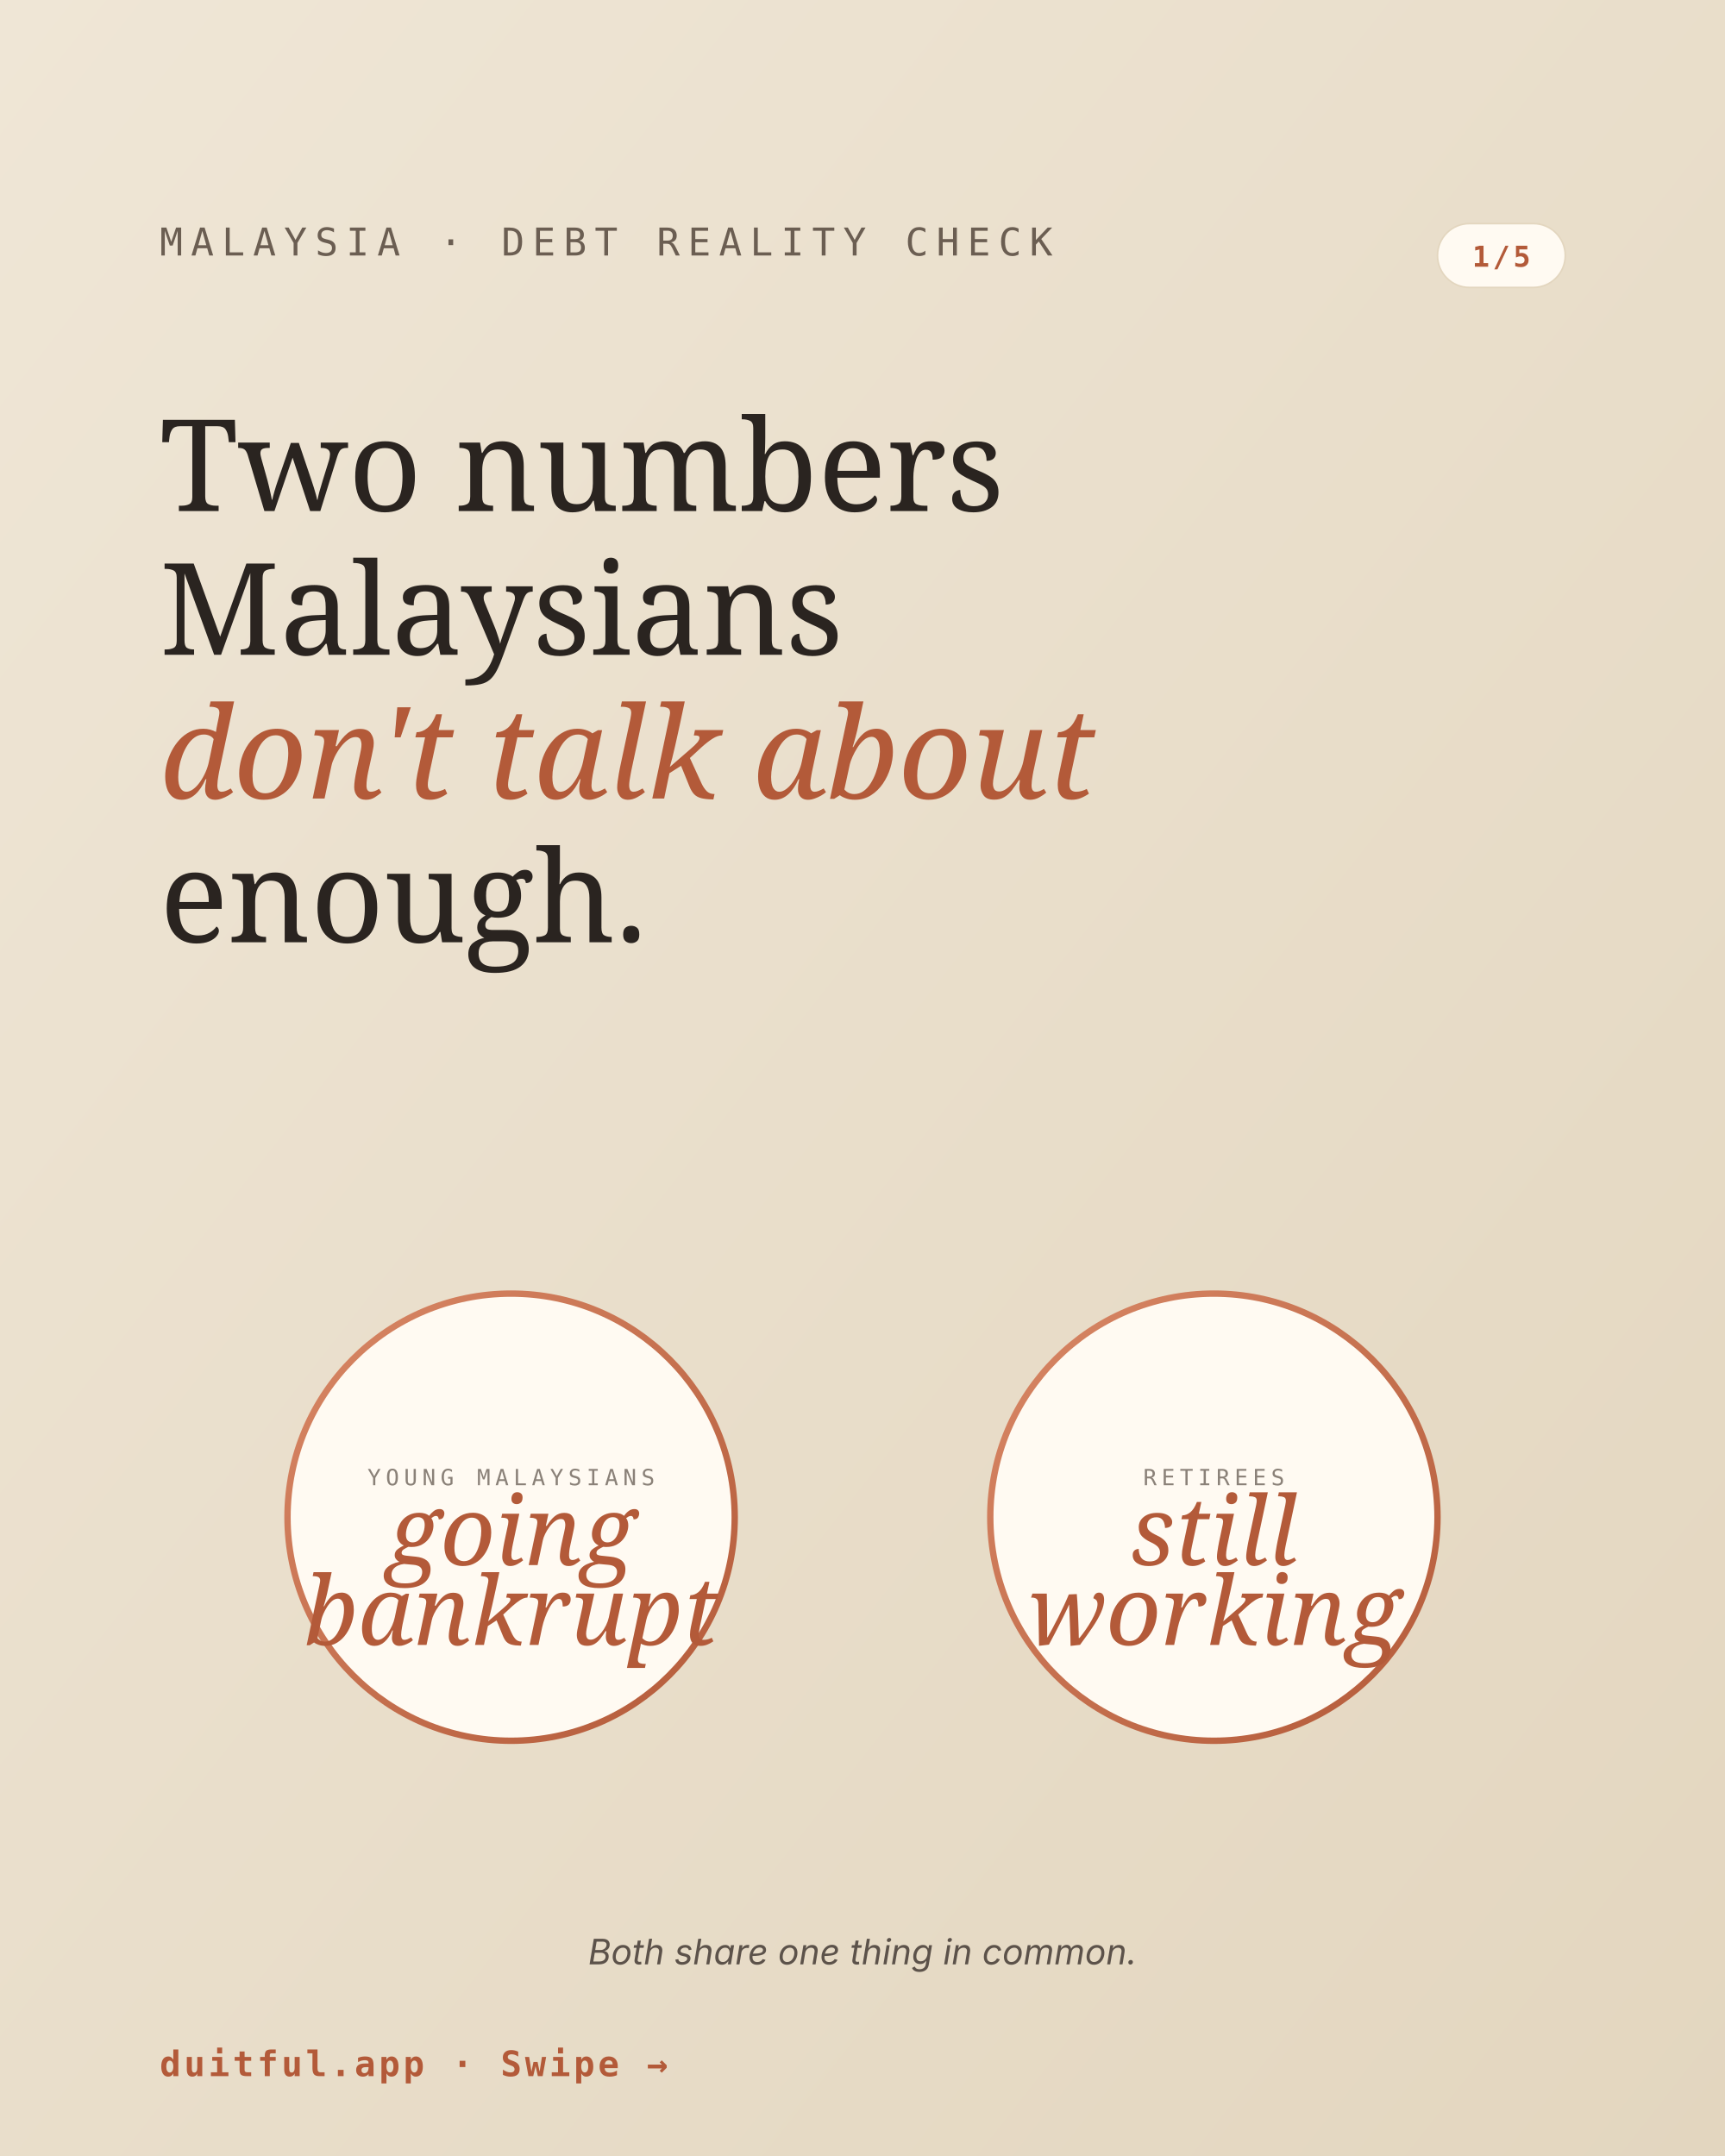
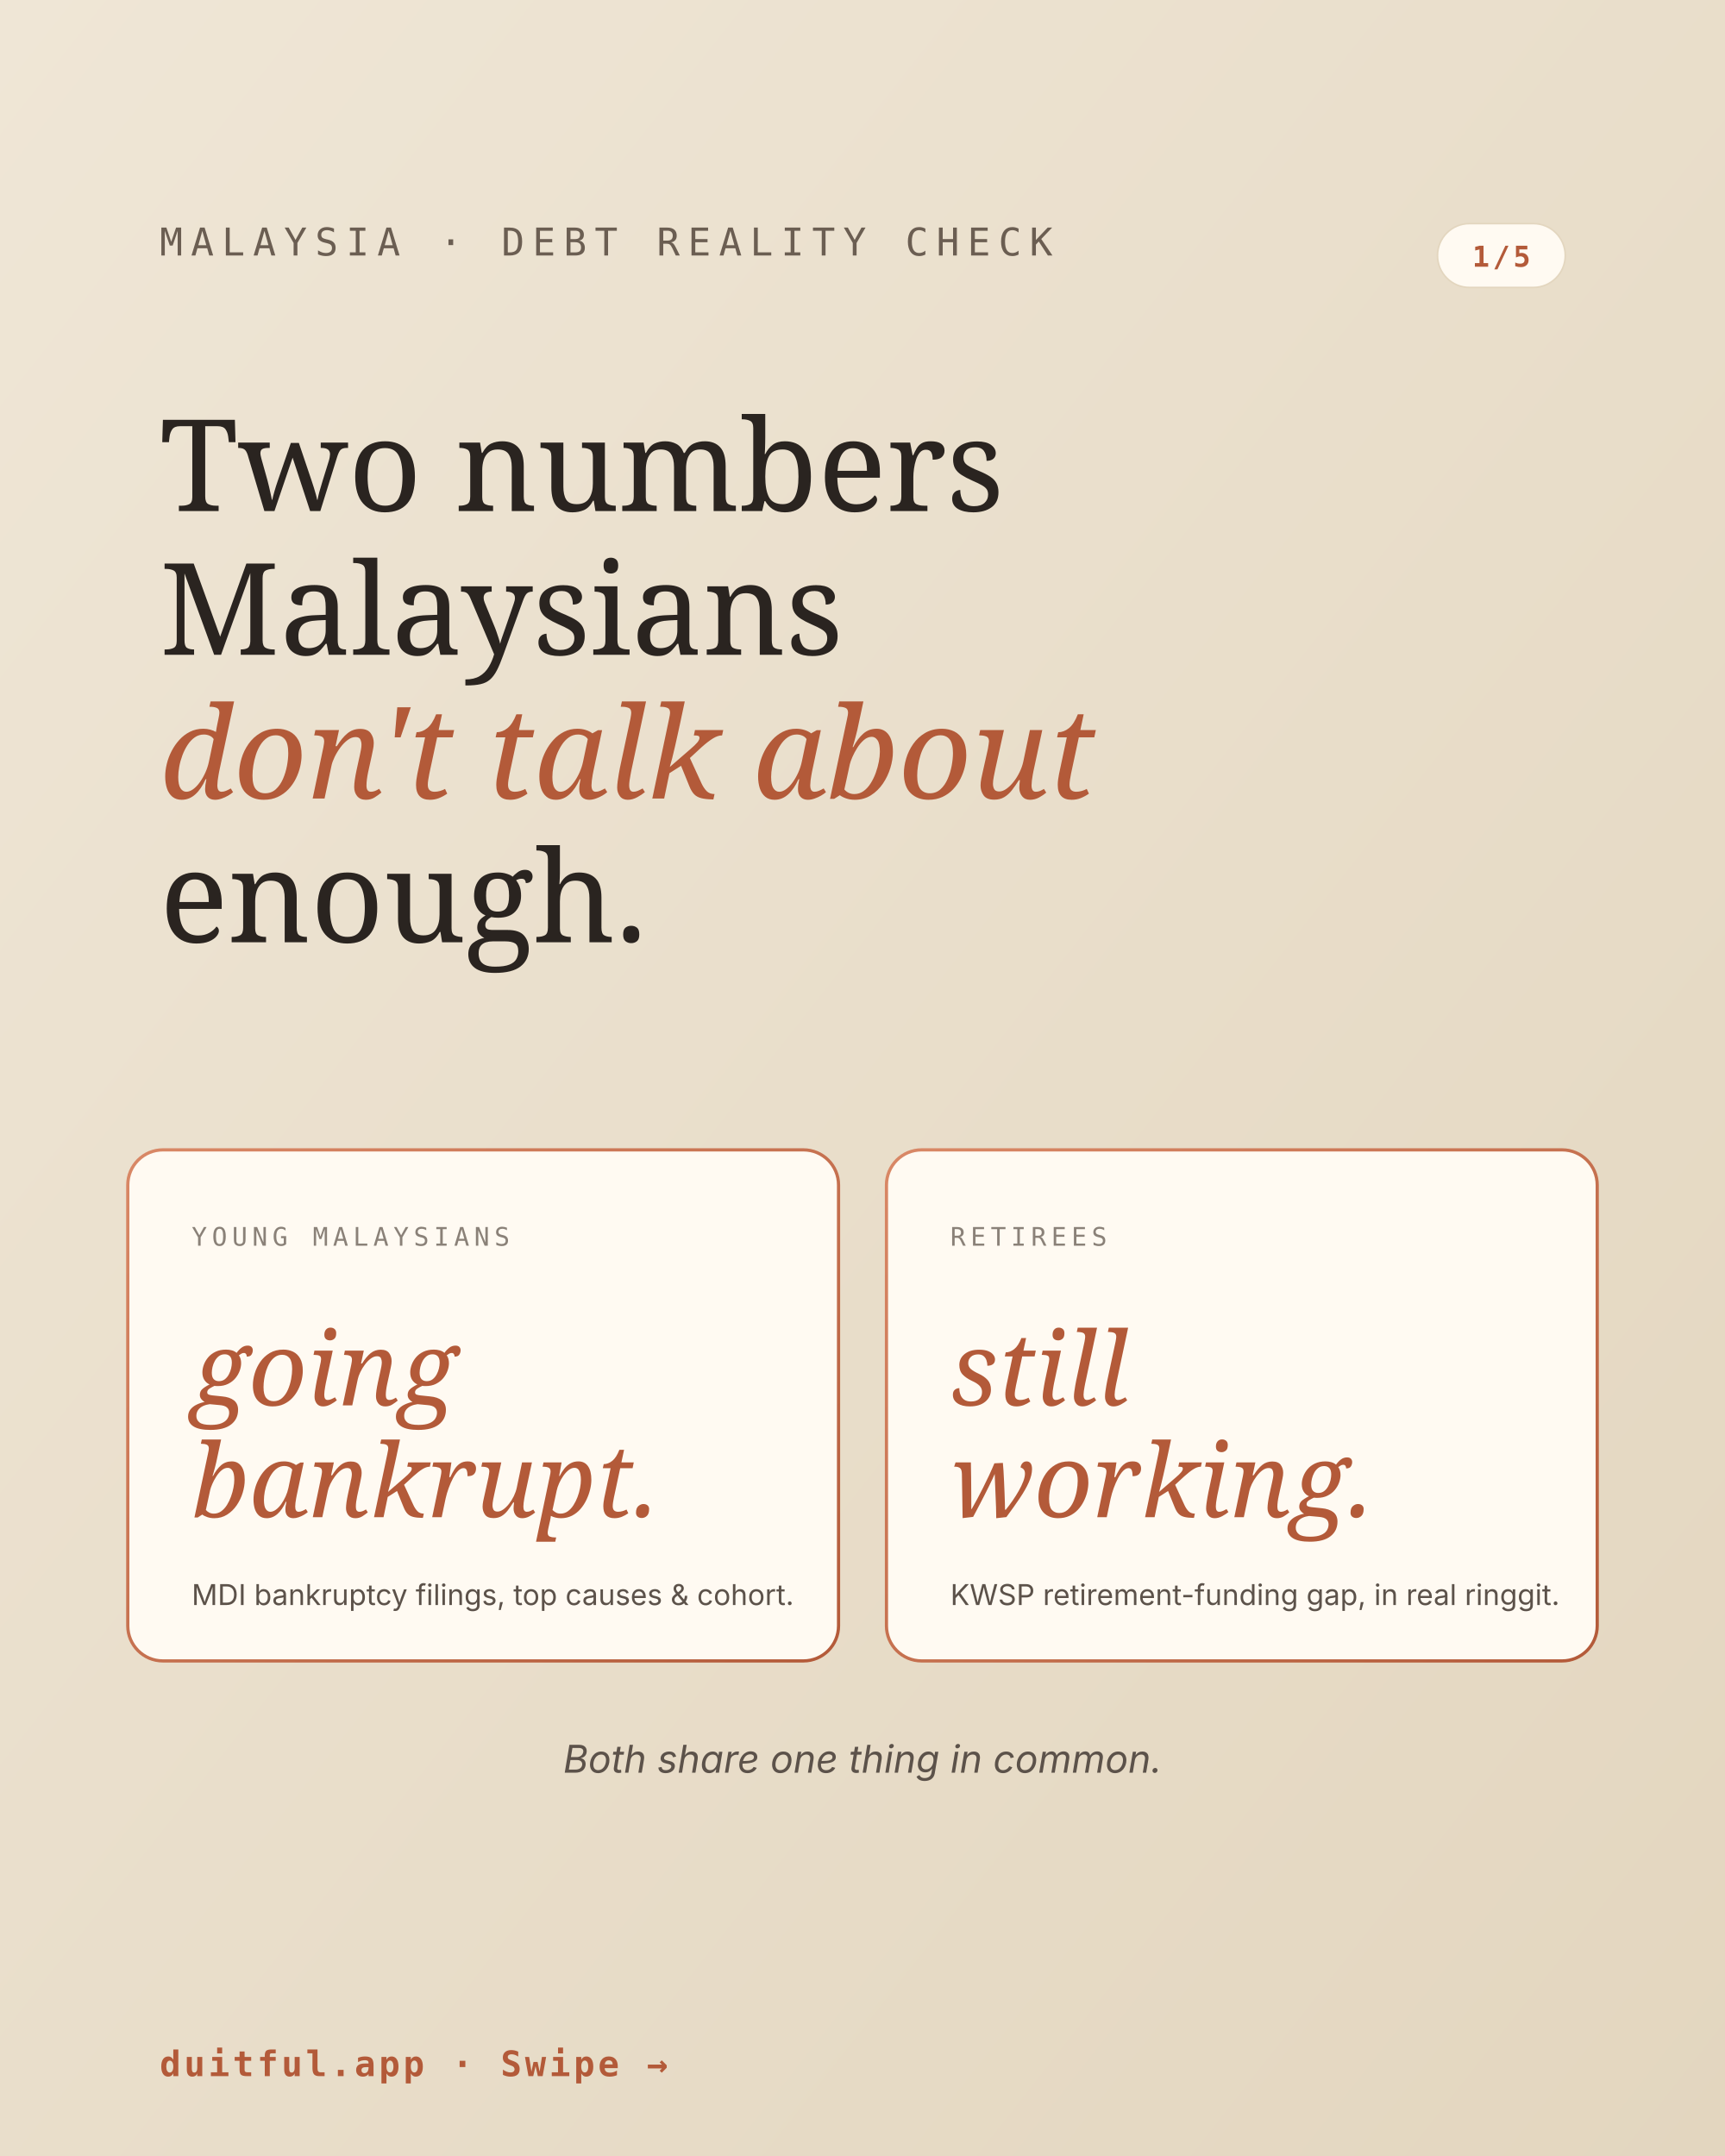
<svg xmlns="http://www.w3.org/2000/svg" viewBox="0 0 1080 1350" width="1080" height="1350">
  <defs>
    <linearGradient id="bg" x1="0" y1="0" x2="1" y2="1">
      <stop offset="0" stop-color="#efe6d6" />
      <stop offset="1" stop-color="#e3d6bf" />
    </linearGradient>
    <linearGradient id="primary" x1="0" y1="0" x2="1" y2="1">
      <stop offset="0" stop-color="#d98866" />
      <stop offset="1" stop-color="#b35a39" />
    </linearGradient>
  </defs>
  <rect width="1080" height="1350" fill="url(#bg)" />
  <text x="100" y="160" font-family="'JetBrains Mono', monospace" font-size="24" letter-spacing="5" fill="#6b5e52" font-weight="500">MALAYSIA · DEBT REALITY CHECK</text>
  <g transform="translate(900, 140)">
    <rect width="80" height="40" rx="20" fill="#fffaf2" stroke="#e3d6bf" />
    <text x="40" y="27" font-family="'JetBrains Mono', monospace" font-size="18" fill="#b35a39" text-anchor="middle" font-weight="600" letter-spacing="2">1/5</text>
  </g>
  <text x="100" y="320" font-family="'Fraunces', 'Georgia', serif" font-size="80" font-weight="500" fill="#2a2420">Two numbers</text>
  <text x="100" y="410" font-family="'Fraunces', 'Georgia', serif" font-size="80" font-weight="500" fill="#2a2420">Malaysians</text>
  <text x="100" y="500" font-family="'Fraunces', 'Georgia', serif" font-size="80" font-weight="500" fill="#b35a39" font-style="italic">don't talk about</text>
  <text x="100" y="590" font-family="'Fraunces', 'Georgia', serif" font-size="80" font-weight="500" fill="#2a2420">enough.</text>
-   <g transform="translate(540, 950)">
-     <g transform="translate(-220, 0)">
-       <circle r="140" fill="#fffaf2" stroke="url(#primary)" stroke-width="4" />
-       <text x="0" y="-20" text-anchor="middle" font-family="'JetBrains Mono', monospace" font-size="14" fill="#8a8178" letter-spacing="3">YOUNG MALAYSIANS</text>
-       <text x="0" y="30" text-anchor="middle" font-family="'Fraunces', serif" font-size="60" fill="#b35a39" font-weight="500" font-style="italic">going</text>
-       <text x="0" y="80" text-anchor="middle" font-family="'Fraunces', serif" font-size="60" fill="#b35a39" font-weight="500" font-style="italic">bankrupt</text>
+   <g transform="translate(80, 720)" font-family="'Inter', sans-serif">
+     <g>
+       <rect width="445" height="320" rx="22" fill="#fffaf2" stroke="url(#primary)" stroke-width="2" />
+       <text x="40" y="60" font-family="'JetBrains Mono', monospace" font-size="16" fill="#8a8178" letter-spacing="3">YOUNG MALAYSIANS</text>
+       <text x="40" y="160" font-family="'Fraunces', serif" font-size="64" font-weight="500" fill="#b35a39" font-style="italic">going</text>
+       <text x="40" y="230" font-family="'Fraunces', serif" font-size="64" font-weight="500" fill="#b35a39" font-style="italic">bankrupt.</text>
+       <text x="40" y="285" font-size="18" fill="#5c524a">MDI bankruptcy filings, top causes &amp; cohort.</text>
    </g>
-     <g transform="translate(220, 0)">
-       <circle r="140" fill="#fffaf2" stroke="url(#primary)" stroke-width="4" />
-       <text x="0" y="-20" text-anchor="middle" font-family="'JetBrains Mono', monospace" font-size="14" fill="#8a8178" letter-spacing="3">RETIREES</text>
-       <text x="0" y="30" text-anchor="middle" font-family="'Fraunces', serif" font-size="60" fill="#b35a39" font-weight="500" font-style="italic">still</text>
-       <text x="0" y="80" text-anchor="middle" font-family="'Fraunces', serif" font-size="60" fill="#b35a39" font-weight="500" font-style="italic">working</text>
+     <g transform="translate(475, 0)">
+       <rect width="445" height="320" rx="22" fill="#fffaf2" stroke="url(#primary)" stroke-width="2" />
+       <text x="40" y="60" font-family="'JetBrains Mono', monospace" font-size="16" fill="#8a8178" letter-spacing="3">RETIREES</text>
+       <text x="40" y="160" font-family="'Fraunces', serif" font-size="64" font-weight="500" fill="#b35a39" font-style="italic">still</text>
+       <text x="40" y="230" font-family="'Fraunces', serif" font-size="64" font-weight="500" fill="#b35a39" font-style="italic">working.</text>
+       <text x="40" y="285" font-size="18" fill="#5c524a">KWSP retirement-funding gap, in real ringgit.</text>
    </g>
  </g>
-   <text x="540" y="1230" text-anchor="middle" font-family="'Inter', sans-serif" font-size="22" fill="#5c524a" font-style="italic">Both share one thing in common.</text>
+   <text x="540" y="1110" text-anchor="middle" font-family="'Inter', sans-serif" font-size="24" fill="#5c524a" font-style="italic">Both share one thing in common.</text>
  <text x="100" y="1300" font-family="'JetBrains Mono', monospace" font-size="22" fill="#b35a39" font-weight="600" letter-spacing="2">duitful.app  ·  Swipe →</text>
</svg>
